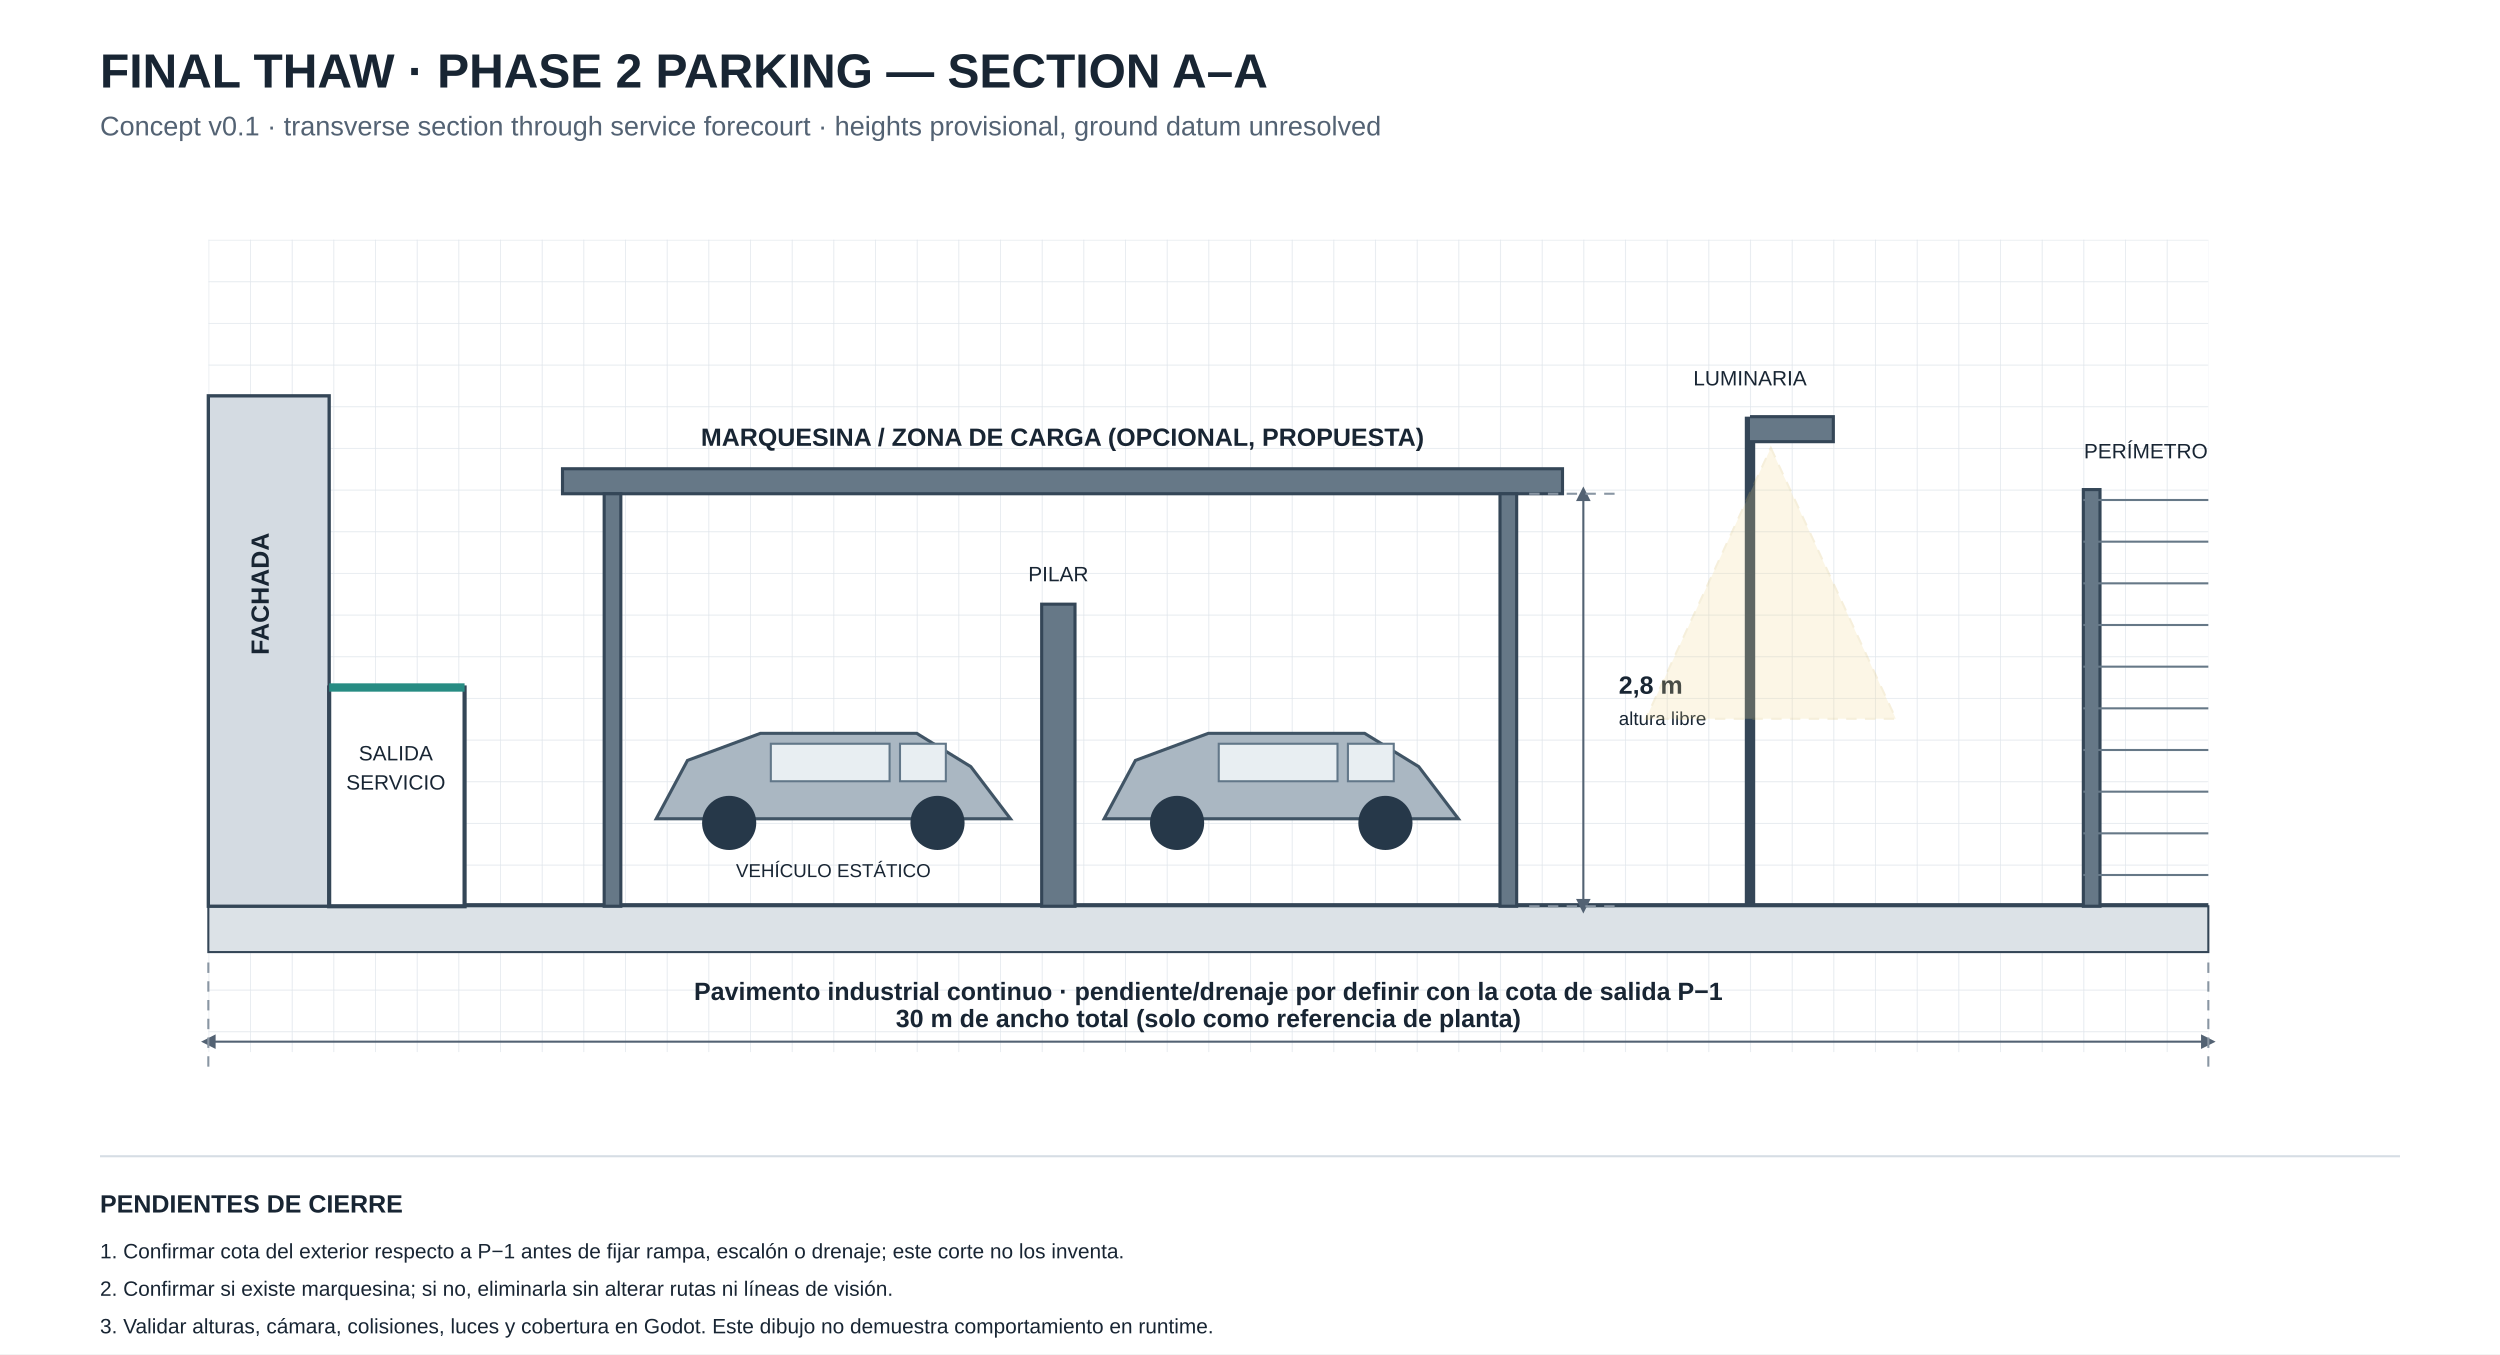
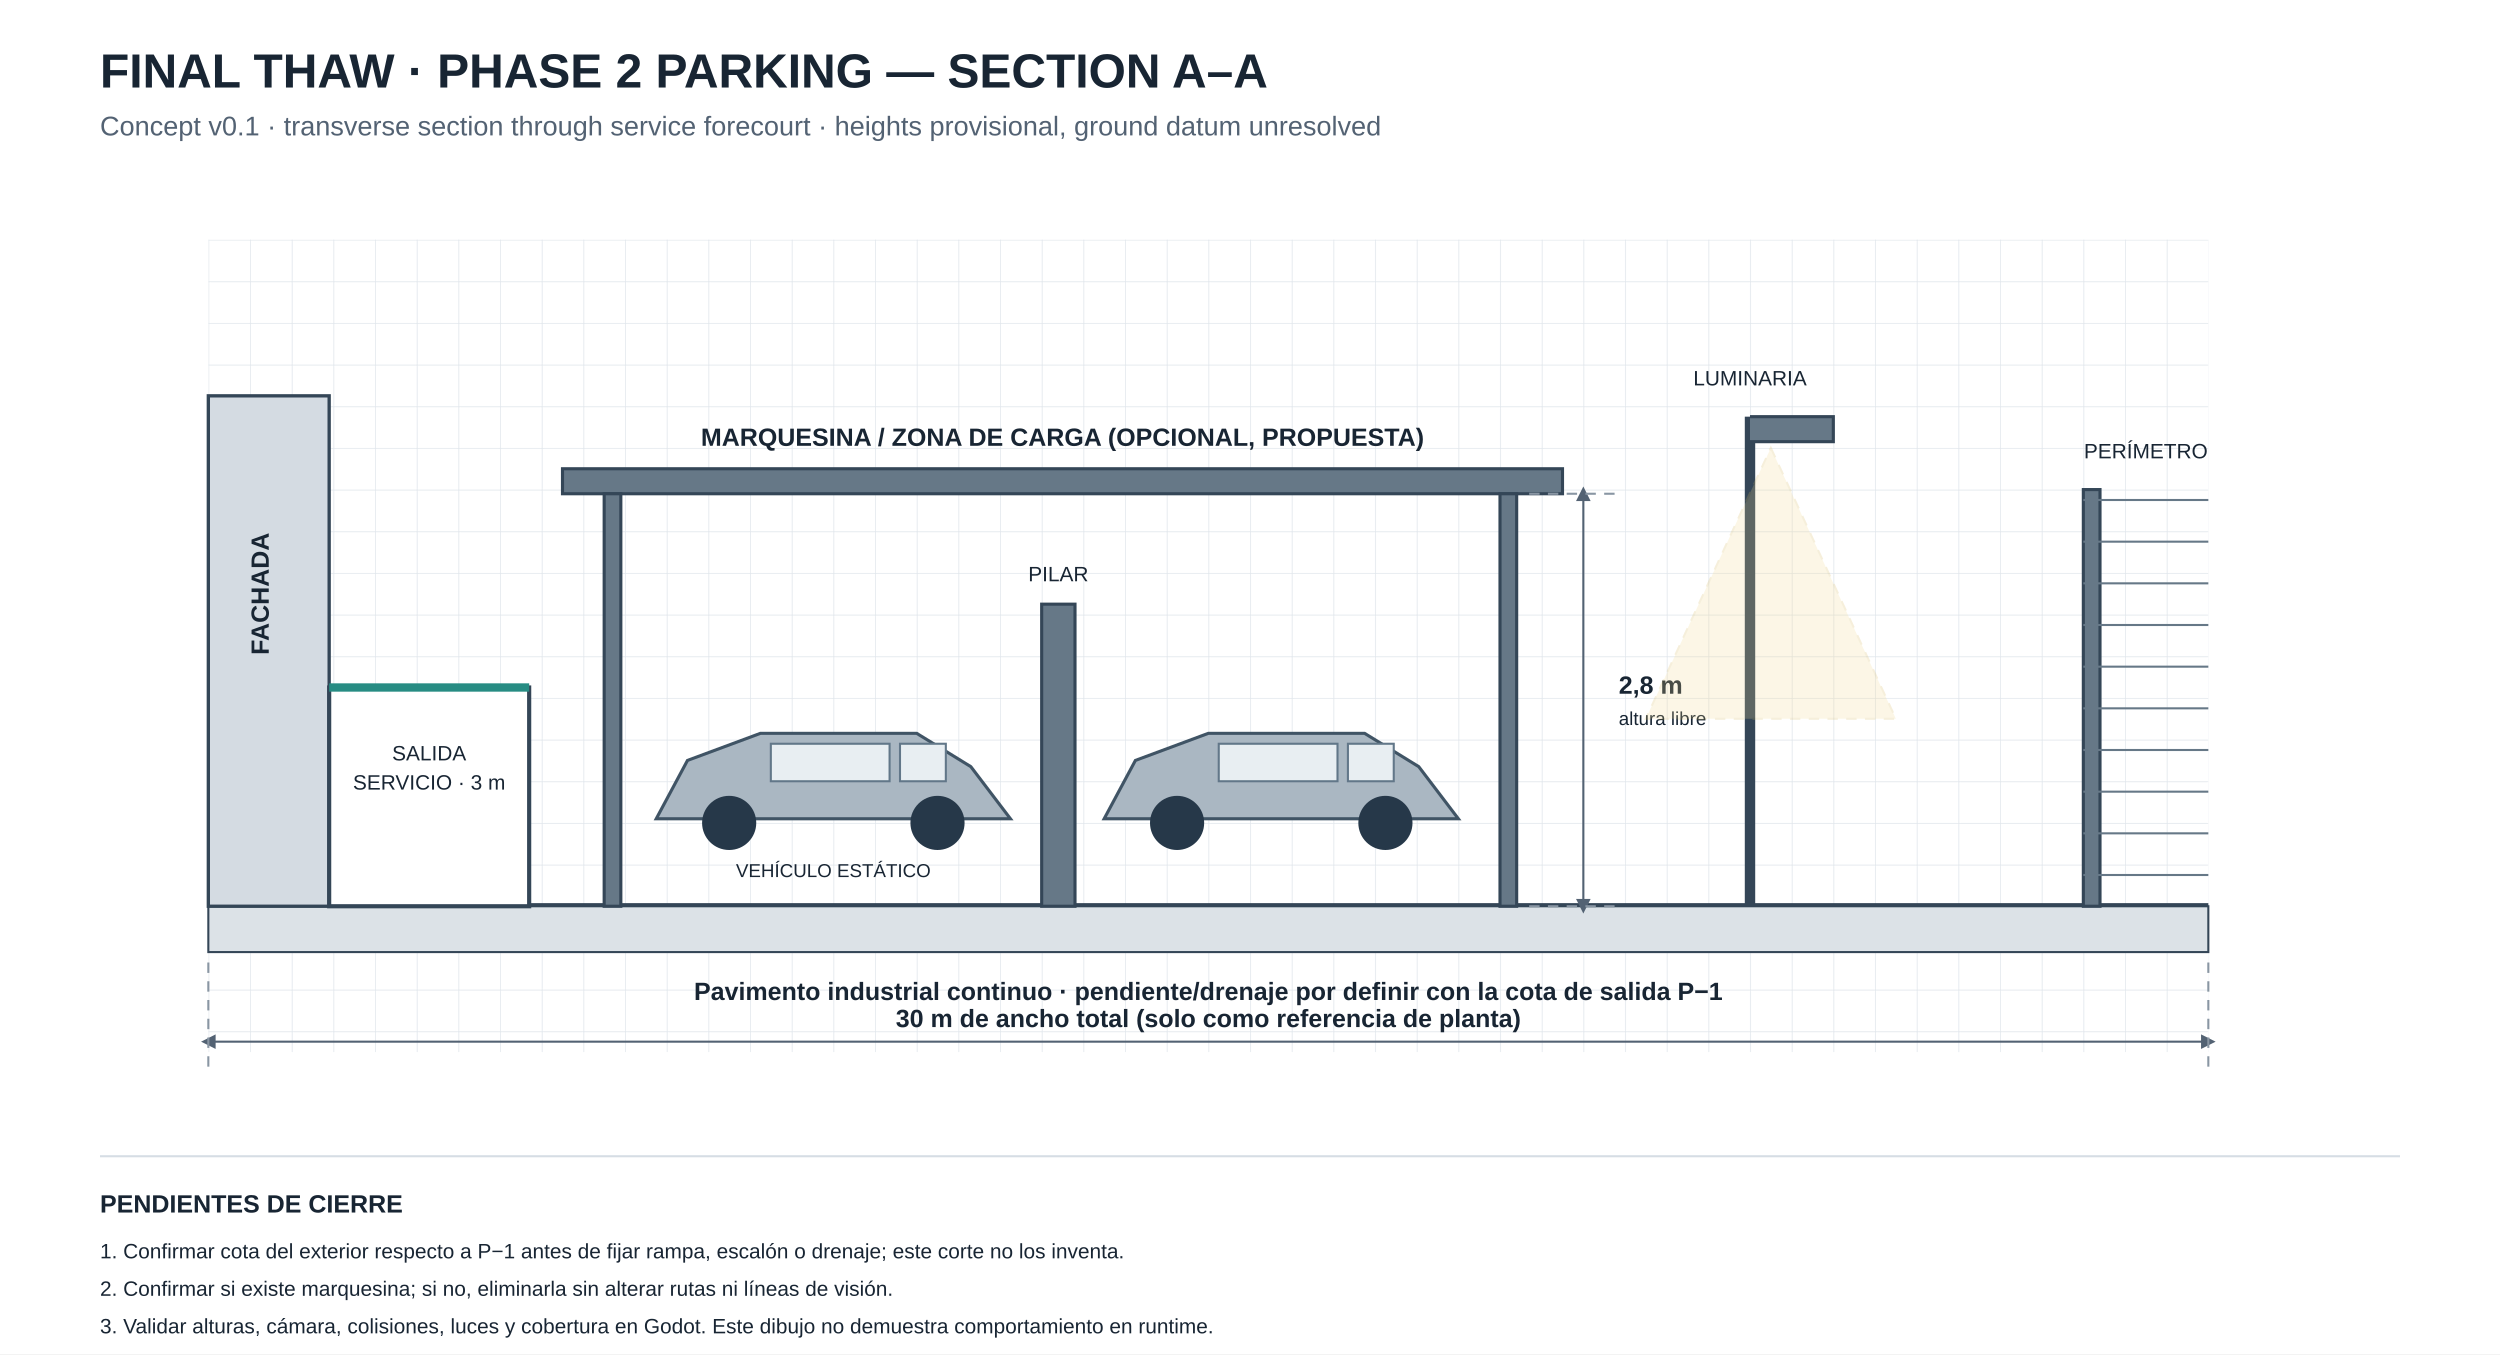
<svg xmlns="http://www.w3.org/2000/svg" width="1200" height="650" viewBox="0 0 1200 650">
  <defs>
    <pattern id="grid" width="20" height="20" patternUnits="userSpaceOnUse">
      <path d="M20 0H0V20" fill="none" stroke="#e1e6eb" stroke-width=".7" />
    </pattern>
    <marker id="dim" markerWidth="7" markerHeight="7" refX="3.5" refY="3.5" orient="auto-start-reverse">
      <path d="M0,0 L7,3.5 L0,7 Z" fill="#536273" />
    </marker>
    <style>
      text{font-family:Arial,Helvetica,sans-serif;fill:#182533}
      .title{font-size:23px;font-weight:700}
      .sub{font-size:13px;fill:#536273}
      .label{font-size:12px;font-weight:600}
      .small{font-size:10px}
      .tiny{font-size:9px}
      .concrete{fill:#d4dbe2;stroke:#344657;stroke-width:1.6}
      .metal{fill:#667887;stroke:#344657;stroke-width:1.5}
      .car{fill:#aab7c2;stroke:#405465;stroke-width:1.5}
      .glass{fill:#e8eef2;stroke:#627789;stroke-width:1}
      .dim{stroke:#536273;stroke-width:1;marker-start:url(#dim);marker-end:url(#dim)}
      .guide{stroke:#8996a3;stroke-width:1;stroke-dasharray:5 4}
    </style>
  </defs>
  <rect width="1200" height="650" fill="#fff" />
  <text x="48" y="42" class="title">FINAL THAW · PHASE 2 PARKING — SECTION A–A</text>
  <text x="48" y="65" class="sub">Concept v0.1 · transverse section through service forecourt · heights provisional, ground datum unresolved</text>
  <g transform="translate(100 115)">
    <rect width="960" height="390" fill="url(#grid)" />
    <line x1="0" y1="320" x2="960" y2="320" stroke="#344657" stroke-width="3" />
    <rect x="0" y="320" width="960" height="22" fill="#dce2e7" stroke="#344657" stroke-width="1" />
    <text x="480" y="365" class="label" text-anchor="middle">Pavimento industrial continuo · pendiente/drenaje por definir con la cota de salida P−1</text>
    <rect x="0" y="75" width="58" height="245" class="concrete" />
-     <rect x="58" y="215" width="65" height="105" fill="#ffffff" stroke="#344657" stroke-width="2" />
-     <line x1="58" y1="215" x2="123" y2="215" stroke="#278c83" stroke-width="4" />
+     <rect x="58" y="215" width="96" height="105" fill="#ffffff" stroke="#344657" stroke-width="2" />
+     <line x1="58" y1="215" x2="154" y2="215" stroke="#278c83" stroke-width="4" />
    <text x="29" y="170" class="label" text-anchor="middle" transform="rotate(-90 29 170)">FACHADA</text>
-     <text x="90" y="250" class="small" text-anchor="middle">SALIDA</text>
-     <text x="90" y="264" class="small" text-anchor="middle">SERVICIO</text>
+     <text x="106" y="250" class="small" text-anchor="middle">SALIDA</text>
+     <text x="106" y="264" class="small" text-anchor="middle">SERVICIO · 3 m</text>
    <rect x="170" y="110" width="480" height="12" class="metal" />
    <rect x="190" y="122" width="8" height="198" class="metal" />
    <rect x="620" y="122" width="8" height="198" class="metal" />
    <text x="410" y="99" class="label" text-anchor="middle">MARQUESINA / ZONA DE CARGA (OPCIONAL, PROPUESTA)</text>
    <line x1="660" y1="122" x2="660" y2="320" class="dim" />
    <line x1="634" y1="122" x2="675" y2="122" class="guide" />
    <line x1="634" y1="320" x2="675" y2="320" class="guide" />
    <text x="677" y="218" class="label">2,8 m</text>
    <text x="677" y="233" class="tiny">altura libre</text>
    <path d="M215 278 L230 250 L265 237 L340 237 L366 253 L385 278 Z" class="car" />
    <rect x="270" y="242" width="57" height="18" class="glass" />
    <rect x="332" y="242" width="22" height="18" class="glass" />
    <circle cx="250" cy="280" r="13" fill="#263849" />
    <circle cx="350" cy="280" r="13" fill="#263849" />
    <text x="300" y="306" class="tiny" text-anchor="middle">VEHÍCULO ESTÁTICO</text>
    <path d="M430 278 L445 250 L480 237 L555 237 L581 253 L600 278 Z" class="car" />
    <rect x="485" y="242" width="57" height="18" class="glass" />
    <rect x="547" y="242" width="22" height="18" class="glass" />
    <circle cx="465" cy="280" r="13" fill="#263849" />
    <circle cx="565" cy="280" r="13" fill="#263849" />
    <rect x="400" y="175" width="16" height="145" class="metal" />
    <text x="408" y="164" class="small" text-anchor="middle">PILAR</text>
    <line x1="740" y1="320" x2="740" y2="85" stroke="#344657" stroke-width="5" />
    <path d="M740 85 h40 v12 h-40" class="metal" />
    <path d="M750 100 L810 230 L690 230 Z" fill="#f0d88b" opacity=".22" stroke="#d5b65d" stroke-dasharray="5 4" />
    <text x="740" y="70" class="small" text-anchor="middle">LUMINARIA</text>
    <rect x="900" y="120" width="8" height="200" class="metal" />
    <path d="M900 125 H960 M900 145 H960 M900 165 H960 M900 185 H960 M900 205 H960 M900 225 H960 M900 245 H960 M900 265 H960 M900 285 H960 M900 305 H960" stroke="#667887" stroke-width="1" />
    <text x="930" y="105" class="small" text-anchor="middle">PERÍMETRO</text>
    <line x1="0" y1="385" x2="960" y2="385" class="dim" />
    <line x1="0" y1="347" x2="0" y2="398" class="guide" />
    <line x1="960" y1="347" x2="960" y2="398" class="guide" />
    <text x="480" y="378" class="label" text-anchor="middle">30 m de ancho total (solo como referencia de planta)</text>
  </g>
  <line x1="48" y1="555" x2="1152" y2="555" stroke="#d6dde4" />
  <text x="48" y="582" class="label">PENDIENTES DE CIERRE</text>
  <text x="48" y="604" class="small">1. Confirmar cota del exterior respecto a P−1 antes de fijar rampa, escalón o drenaje; este corte no los inventa.</text>
  <text x="48" y="622" class="small">2. Confirmar si existe marquesina; si no, eliminarla sin alterar rutas ni líneas de visión.</text>
  <text x="48" y="640" class="small">3. Validar alturas, cámara, colisiones, luces y cobertura en Godot. Este dibujo no demuestra comportamiento en runtime.</text>
</svg>
